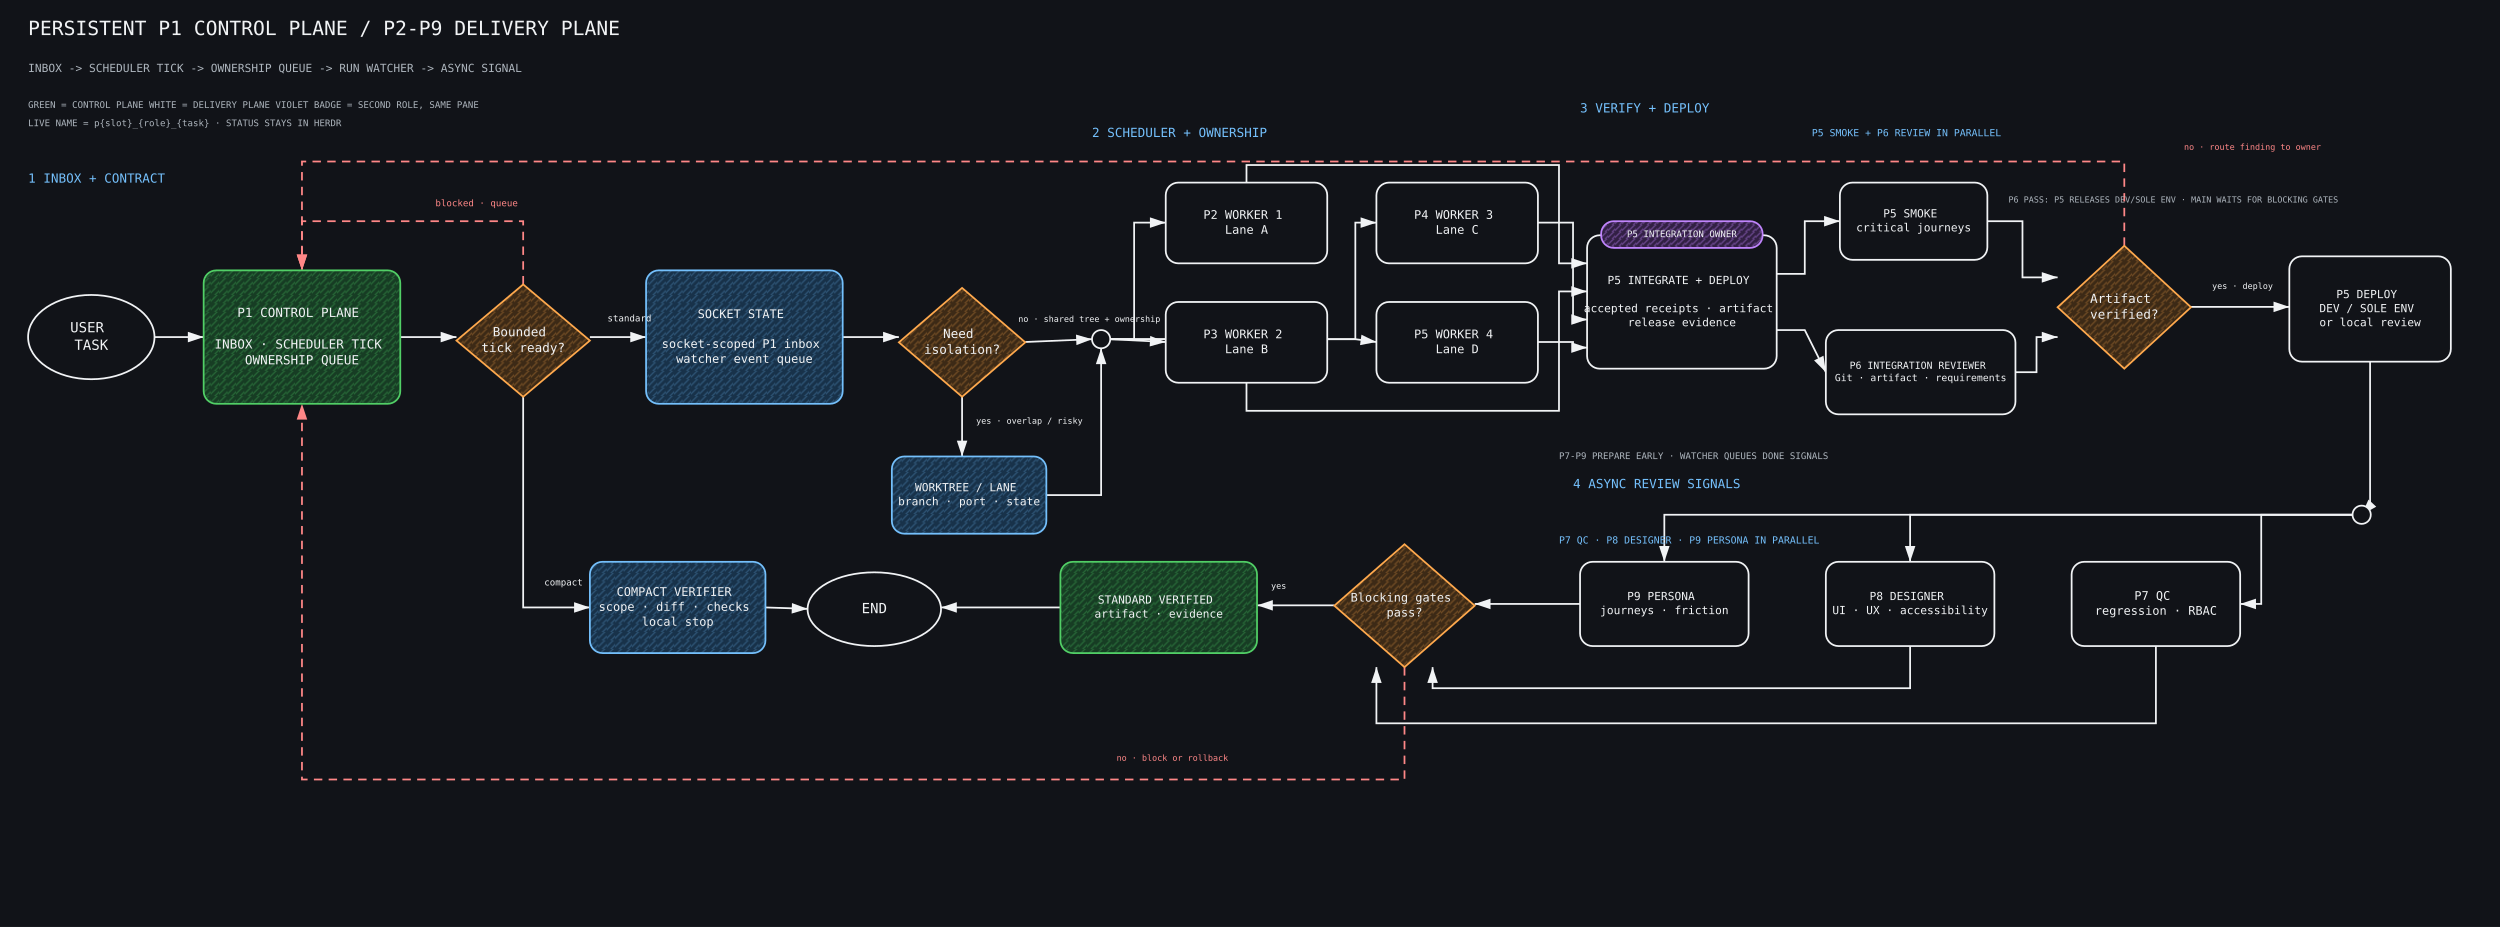
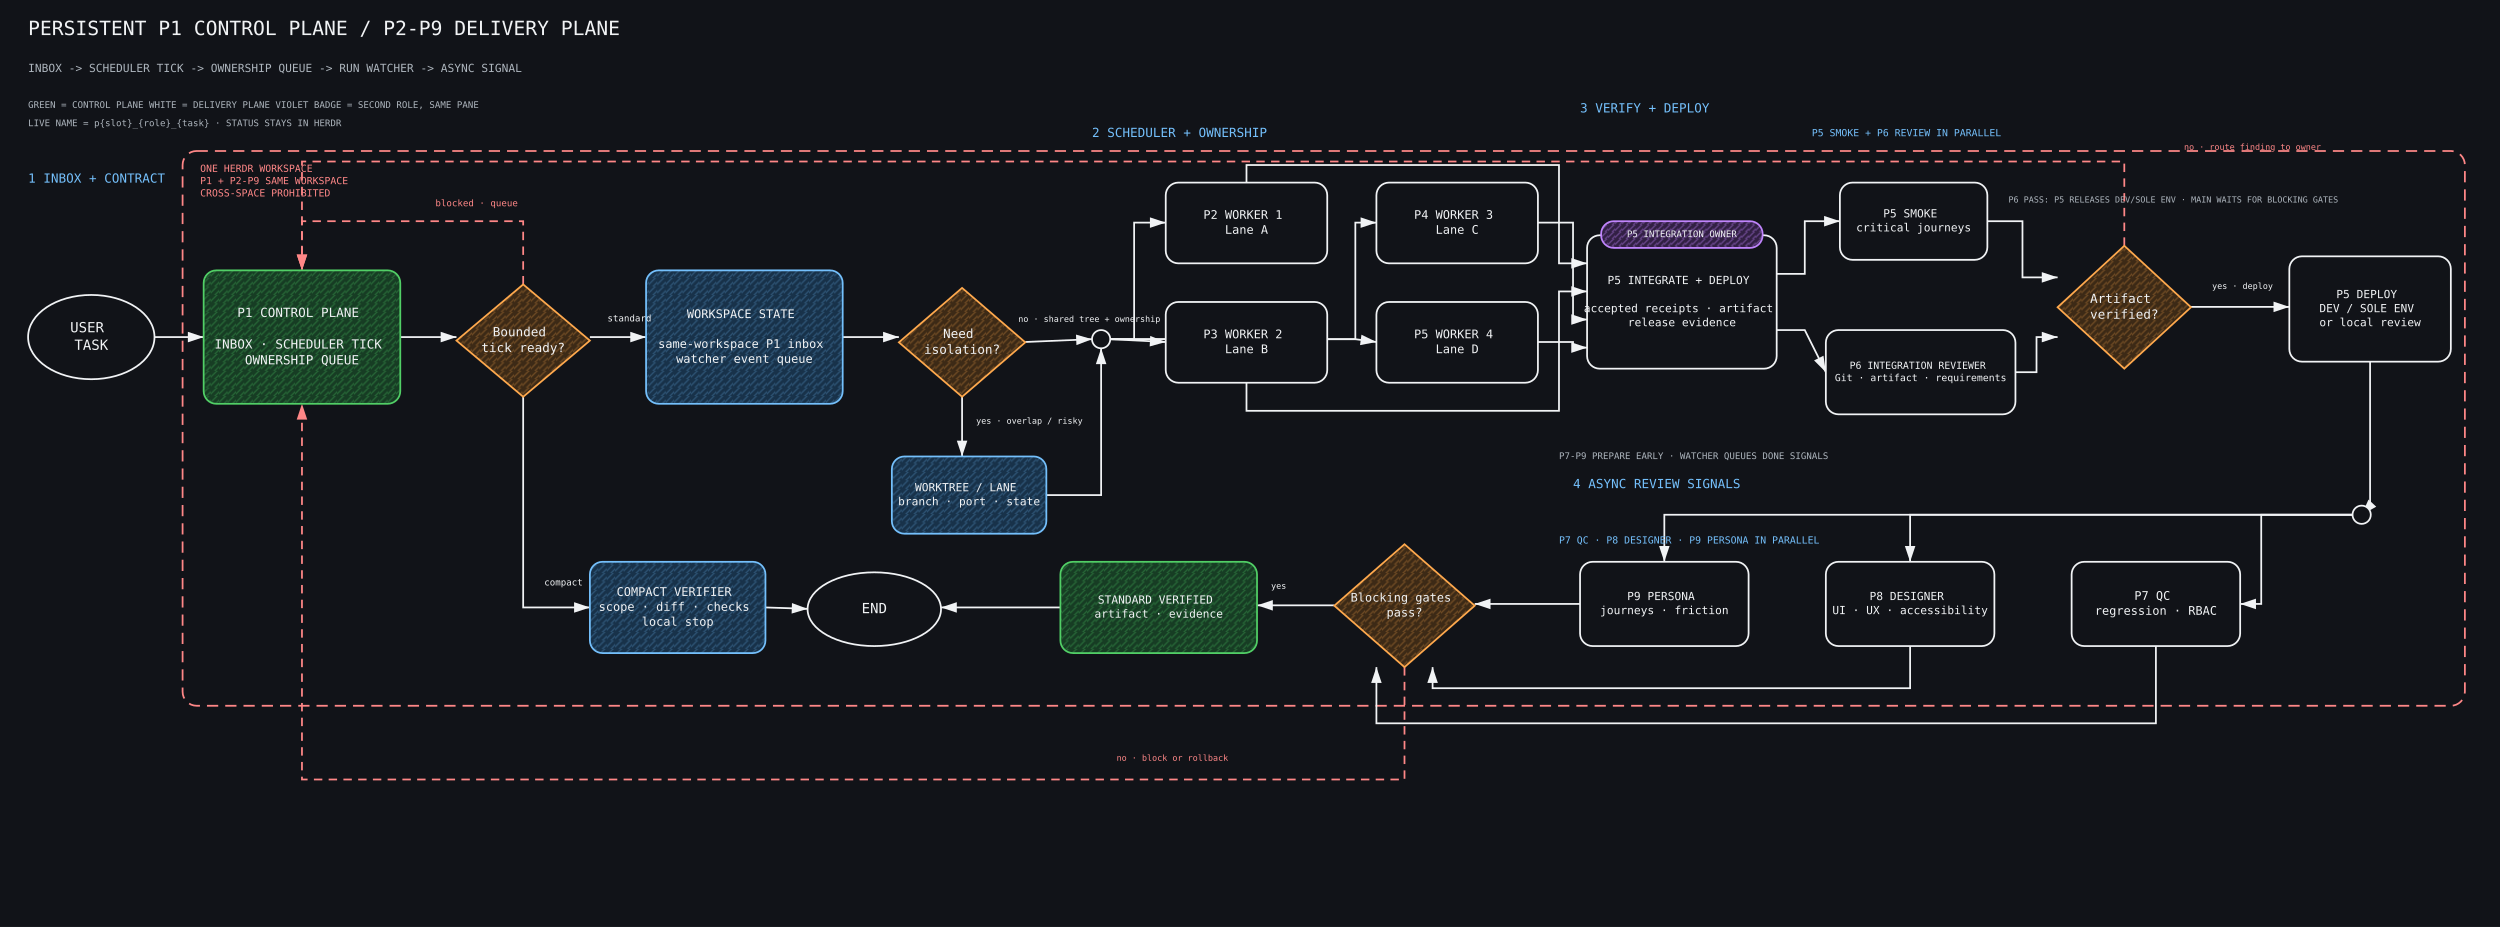
<svg xmlns="http://www.w3.org/2000/svg" width="3560" height="1320" viewBox="0 0 3560 1320">
  <defs>
    <pattern id="greenHatch" width="12" height="12" patternUnits="userSpaceOnUse">
      <rect width="12" height="12" fill="#173d24" />
      <path d="M-3 12L12-3M3 15L15 3" stroke="#51cf66" stroke-opacity=".26" stroke-width="2" />
    </pattern>
    <pattern id="amberHatch" width="12" height="12" patternUnits="userSpaceOnUse">
      <rect width="12" height="12" fill="#3d2a16" />
      <path d="M-3 12L12-3M3 15L15 3" stroke="#ffa94d" stroke-opacity=".24" stroke-width="2" />
    </pattern>
    <pattern id="blueHatch" width="12" height="12" patternUnits="userSpaceOnUse">
      <rect width="12" height="12" fill="#18324a" />
      <path d="M-3 12L12-3M3 15L15 3" stroke="#74c0fc" stroke-opacity=".22" stroke-width="2" />
    </pattern>
    <pattern id="violetHatch" width="10" height="10" patternUnits="userSpaceOnUse">
      <rect width="10" height="10" fill="#322044" />
      <path d="M-2 10L10-2M3 13L13 3" stroke="#c084fc" stroke-opacity=".35" stroke-width="2" />
    </pattern>
    <marker id="arrowWhite" markerWidth="10" markerHeight="10" refX="9" refY="3" orient="auto" markerUnits="strokeWidth">
      <path d="M0,0 L0,6 L9,3 z" fill="#f1f3f5" />
    </marker>
    <marker id="arrowRed" markerWidth="10" markerHeight="10" refX="9" refY="3" orient="auto" markerUnits="strokeWidth">
      <path d="M0,0 L0,6 L9,3 z" fill="#ff8787" />
    </marker>
  </defs>
  <rect width="3560" height="1320" fill="#111318" />
  <g font-family="ui-monospace, SFMono-Regular, Menlo, Consolas, monospace">
+     <rect id="workspace_boundary" x="260" y="215" width="3250" height="790" rx="20" fill="none" stroke="#ff8787" stroke-width="2.5" stroke-dasharray="16 10" />
    <polyline id="task_o" points="220,480 290,480" fill="none" stroke="#f1f3f5" stroke-width="2.5" marker-end="url(#arrowWhite)" />
    <polyline id="o_ready" points="570,480 650,480" fill="none" stroke="#f1f3f5" stroke-width="2.5" marker-end="url(#arrowWhite)" />
    <polyline id="ready_yes" points="840,480 920,480" fill="none" stroke="#f1f3f5" stroke-width="2.5" marker-end="url(#arrowWhite)" />
    <polyline id="ready_no" points="745,405 745,315 430,315 430,385" fill="none" stroke="#ff8787" stroke-width="2.5" stroke-dasharray="12 9" marker-end="url(#arrowRed)" />
    <polyline id="ready_compact" points="745,565 745,865 840,865" fill="none" stroke="#f1f3f5" stroke-width="2.5" marker-end="url(#arrowWhite)" />
    <polyline id="contract_isolation" points="1200,480 1280,480" fill="none" stroke="#f1f3f5" stroke-width="2.5" marker-end="url(#arrowWhite)" />
    <polyline id="isolation_no" points="1460,487 1555,483" fill="none" stroke="#f1f3f5" stroke-width="2.5" marker-end="url(#arrowWhite)" />
    <polyline id="isolation_yes" points="1370,565 1370,650" fill="none" stroke="#f1f3f5" stroke-width="2.5" marker-end="url(#arrowWhite)" />
    <polyline id="worktree_fork" points="1490,705 1568,705 1568,496" fill="none" stroke="#f1f3f5" stroke-width="2.5" marker-end="url(#arrowWhite)" />
    <polyline id="fork_w1" points="1581,483 1615,483 1615,317 1660,317" fill="none" stroke="#f1f3f5" stroke-width="2.5" marker-end="url(#arrowWhite)" />
    <polyline id="fork_w2" points="1581,483 1660,487" fill="none" stroke="#f1f3f5" stroke-width="2.5" marker-end="url(#arrowWhite)" />
    <polyline id="fork_w3" points="1581,483 1930,483 1930,317 1960,317" fill="none" stroke="#f1f3f5" stroke-width="2.5" marker-end="url(#arrowWhite)" />
    <polyline id="fork_w4" points="1581,483 1930,483 1960,487" fill="none" stroke="#f1f3f5" stroke-width="2.5" marker-end="url(#arrowWhite)" />
    <polyline id="w1_integrated" points="1775,260 1775,235 2220,235 2220,375 2260,375" fill="none" stroke="#f1f3f5" stroke-width="2.5" marker-end="url(#arrowWhite)" />
    <polyline id="w2_integrated" points="1775,545 1775,585 2220,585 2220,415 2260,415" fill="none" stroke="#f1f3f5" stroke-width="2.5" marker-end="url(#arrowWhite)" />
    <polyline id="w3_integrated" points="2190,317 2240,317 2240,455 2260,455" fill="none" stroke="#f1f3f5" stroke-width="2.5" marker-end="url(#arrowWhite)" />
    <polyline id="w4_integrated" points="2190,487 2240,487 2240,495 2260,495" fill="none" stroke="#f1f3f5" stroke-width="2.5" marker-end="url(#arrowWhite)" />
    <polyline id="integrated_smoke" points="2530,390 2570,390 2570,315 2620,315" fill="none" stroke="#f1f3f5" stroke-width="2.5" marker-end="url(#arrowWhite)" />
    <polyline id="integrated_reviewer" points="2530,470 2570,470 2600,530" fill="none" stroke="#f1f3f5" stroke-width="2.5" marker-end="url(#arrowWhite)" />
    <polyline id="smoke_artifact" points="2830,315 2880,315 2880,395 2930,395" fill="none" stroke="#f1f3f5" stroke-width="2.5" marker-end="url(#arrowWhite)" />
    <polyline id="reviewer_artifact" points="2870,530 2900,530 2900,480 2930,480" fill="none" stroke="#f1f3f5" stroke-width="2.5" marker-end="url(#arrowWhite)" />
    <polyline id="artifact_yes" points="3120,437 3260,437" fill="none" stroke="#f1f3f5" stroke-width="2.5" marker-end="url(#arrowWhite)" />
    <polyline id="artifact_no" points="3025,350 3025,230 430,230 430,385" fill="none" stroke="#ff8787" stroke-width="2.5" stroke-dasharray="12 9" marker-end="url(#arrowRed)" />
    <polyline id="deploy_review_fork" points="3375,515 3375,720 3363,733" fill="none" stroke="#f1f3f5" stroke-width="2.5" marker-end="url(#arrowWhite)" />
    <polyline id="review_fork_qc" points="3350,733 3220,733 3220,860 3190,860" fill="none" stroke="#f1f3f5" stroke-width="2.5" marker-end="url(#arrowWhite)" />
    <polyline id="review_fork_designer" points="3350,733 2720,733 2720,800" fill="none" stroke="#f1f3f5" stroke-width="2.5" marker-end="url(#arrowWhite)" />
    <polyline id="review_fork_persona" points="3350,733 2370,733 2370,800" fill="none" stroke="#f1f3f5" stroke-width="2.5" marker-end="url(#arrowWhite)" />
    <polyline id="qc_review_gate" points="3070,920 3070,1030 1960,1030 1960,950" fill="none" stroke="#f1f3f5" stroke-width="2.5" marker-end="url(#arrowWhite)" />
    <polyline id="designer_review_gate" points="2720,920 2720,980 2040,980 2040,950" fill="none" stroke="#f1f3f5" stroke-width="2.5" marker-end="url(#arrowWhite)" />
    <polyline id="persona_review_gate" points="2250,860 2100,860" fill="none" stroke="#f1f3f5" stroke-width="2.5" marker-end="url(#arrowWhite)" />
    <polyline id="review_yes" points="1900,862 1790,862" fill="none" stroke="#f1f3f5" stroke-width="2.5" marker-end="url(#arrowWhite)" />
    <polyline id="review_no" points="2000,950 2000,1110 430,1110 430,575" fill="none" stroke="#ff8787" stroke-width="2.5" stroke-dasharray="12 9" marker-end="url(#arrowRed)" />
    <polyline id="promotion_end" points="1510,865 1340,865" fill="none" stroke="#f1f3f5" stroke-width="2.5" marker-end="url(#arrowWhite)" />
    <polyline id="verified_end" points="1090,865 1150,867" fill="none" stroke="#f1f3f5" stroke-width="2.5" marker-end="url(#arrowWhite)" />
    <ellipse id="task" cx="130.0" cy="480.0" rx="90.0" ry="60.0" fill="#111318" stroke="#f1f3f5" stroke-width="2.5" />
    <rect id="orchestrator" x="290" y="385" width="280" height="190" rx="18" fill="url(#greenHatch)" stroke="#51cf66" stroke-width="2.5" />
    <polygon id="ready" points="745.0,405 840,485.0 745.0,565 650,485.0" fill="url(#amberHatch)" stroke="#ffa94d" stroke-width="2.5" />
    <rect id="contract" x="920" y="385" width="280" height="190" rx="18" fill="url(#blueHatch)" stroke="#74c0fc" stroke-width="2.5" />
    <polygon id="isolation" points="1370.0,410 1460,487.5 1370.0,565 1280,487.5" fill="url(#amberHatch)" stroke="#ffa94d" stroke-width="2.5" />
    <rect id="worktree" x="1270" y="650" width="220" height="110" rx="18" fill="url(#blueHatch)" stroke="#74c0fc" stroke-width="2.5" />
    <ellipse id="fork" cx="1568.0" cy="483.0" rx="13.0" ry="13.0" fill="#111318" stroke="#f1f3f5" stroke-width="2.5" />
    <rect id="worker_1" x="1660" y="260" width="230" height="115" rx="18" fill="#111318" stroke="#f1f3f5" stroke-width="2.5" />
    <rect id="worker_2" x="1660" y="430" width="230" height="115" rx="18" fill="#111318" stroke="#f1f3f5" stroke-width="2.5" />
    <rect id="worker_3" x="1960" y="260" width="230" height="115" rx="18" fill="#111318" stroke="#f1f3f5" stroke-width="2.5" />
    <rect id="worker_4" x="1960" y="430" width="230" height="115" rx="18" fill="#111318" stroke="#f1f3f5" stroke-width="2.5" />
    <rect id="integrated" x="2260" y="335" width="270" height="190" rx="18" fill="#111318" stroke="#f1f3f5" stroke-width="2.5" />
    <rect id="integration_badge" x="2280" y="315" width="230" height="38" rx="18" fill="url(#violetHatch)" stroke="#c084fc" stroke-width="2.5" />
    <rect id="smoke" x="2620" y="260" width="210" height="110" rx="18" fill="#111318" stroke="#f1f3f5" stroke-width="2.5" />
    <rect id="integration_reviewer" x="2600" y="470" width="270" height="120" rx="18" fill="#111318" stroke="#f1f3f5" stroke-width="2.5" />
    <polygon id="artifact_gate" points="3025.0,350 3120,437.5 3025.0,525 2930,437.5" fill="url(#amberHatch)" stroke="#ffa94d" stroke-width="2.5" />
    <rect id="deploy" x="3260" y="365" width="230" height="150" rx="18" fill="#111318" stroke="#f1f3f5" stroke-width="2.5" />
    <ellipse id="review_fork" cx="3363.0" cy="733.0" rx="13.0" ry="13.0" fill="#111318" stroke="#f1f3f5" stroke-width="2.5" />
    <rect id="qc" x="2950" y="800" width="240" height="120" rx="18" fill="#111318" stroke="#f1f3f5" stroke-width="2.5" />
    <rect id="designer" x="2600" y="800" width="240" height="120" rx="18" fill="#111318" stroke="#f1f3f5" stroke-width="2.5" />
    <rect id="persona" x="2250" y="800" width="240" height="120" rx="18" fill="#111318" stroke="#f1f3f5" stroke-width="2.5" />
    <polygon id="review_gate" points="2000.0,775 2100,862.5 2000.0,950 1900,862.5" fill="url(#amberHatch)" stroke="#ffa94d" stroke-width="2.5" />
    <rect id="promotion" x="1510" y="800" width="280" height="130" rx="18" fill="url(#greenHatch)" stroke="#51cf66" stroke-width="2.5" />
    <rect id="verified" x="840" y="800" width="250" height="130" rx="18" fill="url(#blueHatch)" stroke="#74c0fc" stroke-width="2.5" />
    <ellipse id="end" cx="1245.0" cy="867.5" rx="95.0" ry="52.5" fill="#111318" stroke="#f1f3f5" stroke-width="2.5" />
    <text font-size="20" fill="#f1f3f5" text-anchor="middle" dominant-baseline="middle">
      <tspan x="130.0" y="467.5">USER</tspan>
      <tspan x="130.0" y="492.5">TASK</tspan>
    </text>
    <text font-size="18" fill="#f1f3f5" text-anchor="middle" dominant-baseline="middle">
      <tspan x="430.0" y="446.25">P1 CONTROL PLANE</tspan>
      <tspan x="430.0" y="468.75" />
      <tspan x="430.0" y="491.25">INBOX · SCHEDULER TICK</tspan>
      <tspan x="430.0" y="513.75">OWNERSHIP QUEUE</tspan>
    </text>
    <text font-size="18" fill="#f1f3f5" text-anchor="middle" dominant-baseline="middle">
      <tspan x="745.0" y="473.75">Bounded</tspan>
      <tspan x="745.0" y="496.25">tick ready?</tspan>
    </text>
    <text font-size="17" fill="#f1f3f5" text-anchor="middle" dominant-baseline="middle">
-       <tspan x="1060.0" y="448.125">SOCKET STATE</tspan>
+       <tspan x="1060.0" y="448.125">WORKSPACE STATE</tspan>
      <tspan x="1060.0" y="469.375" />
-       <tspan x="1060.0" y="490.625">socket-scoped P1 inbox</tspan>
+       <tspan x="1060.0" y="490.625">same-workspace P1 inbox</tspan>
      <tspan x="1060.0" y="511.875">watcher event queue</tspan>
    </text>
    <text font-size="18" fill="#f1f3f5" text-anchor="middle" dominant-baseline="middle">
      <tspan x="1370.0" y="476.25">Need</tspan>
      <tspan x="1370.0" y="498.75">isolation?</tspan>
    </text>
    <text font-size="16" fill="#f1f3f5" text-anchor="middle" dominant-baseline="middle">
      <tspan x="1380.0" y="695.0">WORKTREE / LANE</tspan>
      <tspan x="1380.0" y="715.0">branch · port · state</tspan>
    </text>
    <text font-size="16" fill="#f1f3f5" text-anchor="middle" dominant-baseline="middle">
      <tspan x="1568.0" y="483.0" />
    </text>
    <text font-size="17" fill="#f1f3f5" text-anchor="middle" dominant-baseline="middle">
      <tspan x="1775.0" y="306.875">P2  WORKER 1</tspan>
      <tspan x="1775.0" y="328.125">Lane A</tspan>
    </text>
    <text font-size="17" fill="#f1f3f5" text-anchor="middle" dominant-baseline="middle">
      <tspan x="1775.0" y="476.875">P3  WORKER 2</tspan>
      <tspan x="1775.0" y="498.125">Lane B</tspan>
    </text>
    <text font-size="17" fill="#f1f3f5" text-anchor="middle" dominant-baseline="middle">
      <tspan x="2075.0" y="306.875">P4  WORKER 3</tspan>
      <tspan x="2075.0" y="328.125">Lane C</tspan>
    </text>
    <text font-size="17" fill="#f1f3f5" text-anchor="middle" dominant-baseline="middle">
      <tspan x="2075.0" y="476.875">P5  WORKER 4</tspan>
      <tspan x="2075.0" y="498.125">Lane D</tspan>
    </text>
    <text font-size="16" fill="#f1f3f5" text-anchor="middle" dominant-baseline="middle">
      <tspan x="2395.0" y="400.0">P5 INTEGRATE + DEPLOY</tspan>
      <tspan x="2395.0" y="420.0" />
      <tspan x="2395.0" y="440.0">accepted receipts · artifact</tspan>
      <tspan x="2395.0" y="460.0">release evidence</tspan>
    </text>
    <text font-size="13" fill="#f1f3f5" text-anchor="middle" dominant-baseline="middle">
      <tspan x="2395.0" y="334.0">P5  INTEGRATION OWNER</tspan>
    </text>
    <text font-size="16" fill="#f1f3f5" text-anchor="middle" dominant-baseline="middle">
      <tspan x="2725.0" y="305.0">P5  SMOKE</tspan>
      <tspan x="2725.0" y="325.0">critical journeys</tspan>
    </text>
    <text font-size="14" fill="#f1f3f5" text-anchor="middle" dominant-baseline="middle">
      <tspan x="2735.0" y="521.25">P6  INTEGRATION REVIEWER</tspan>
      <tspan x="2735.0" y="538.75">Git · artifact · requirements</tspan>
    </text>
    <text font-size="18" fill="#f1f3f5" text-anchor="middle" dominant-baseline="middle">
      <tspan x="3025.0" y="426.25">Artifact</tspan>
      <tspan x="3025.0" y="448.75">verified?</tspan>
    </text>
    <text font-size="16" fill="#f1f3f5" text-anchor="middle" dominant-baseline="middle">
      <tspan x="3375.0" y="420.0">P5  DEPLOY</tspan>
      <tspan x="3375.0" y="440.0">DEV / SOLE ENV</tspan>
      <tspan x="3375.0" y="460.0">or local review</tspan>
    </text>
    <text font-size="16" fill="#f1f3f5" text-anchor="middle" dominant-baseline="middle">
      <tspan x="3363.0" y="733.0" />
    </text>
    <text font-size="17" fill="#f1f3f5" text-anchor="middle" dominant-baseline="middle">
      <tspan x="3070.0" y="849.375">P7  QC</tspan>
      <tspan x="3070.0" y="870.625">regression · RBAC</tspan>
    </text>
    <text font-size="16" fill="#f1f3f5" text-anchor="middle" dominant-baseline="middle">
      <tspan x="2720.0" y="850.0">P8  DESIGNER</tspan>
      <tspan x="2720.0" y="870.0">UI · UX · accessibility</tspan>
    </text>
    <text font-size="16" fill="#f1f3f5" text-anchor="middle" dominant-baseline="middle">
      <tspan x="2370.0" y="850.0">P9  PERSONA</tspan>
      <tspan x="2370.0" y="870.0">journeys · friction</tspan>
    </text>
    <text font-size="17" fill="#f1f3f5" text-anchor="middle" dominant-baseline="middle">
      <tspan x="2000.0" y="851.875">Blocking gates</tspan>
      <tspan x="2000.0" y="873.125">pass?</tspan>
    </text>
    <text font-size="16" fill="#f1f3f5" text-anchor="middle" dominant-baseline="middle">
      <tspan x="1650.0" y="855.0">STANDARD VERIFIED</tspan>
      <tspan x="1650.0" y="875.0">artifact · evidence</tspan>
    </text>
    <text font-size="17" fill="#f1f3f5" text-anchor="middle" dominant-baseline="middle">
      <tspan x="965.0" y="843.75">COMPACT VERIFIER</tspan>
      <tspan x="965.0" y="865.0">scope · diff · checks</tspan>
      <tspan x="965.0" y="886.25">local stop</tspan>
    </text>
    <text font-size="20" fill="#f1f3f5" text-anchor="middle" dominant-baseline="middle">
      <tspan x="1245.0" y="867.5">END</tspan>
    </text>
    <text font-size="28" fill="#f1f3f5" text-anchor="start" dominant-baseline="middle">
      <tspan x="40" y="42.0">PERSISTENT P1 CONTROL PLANE / P2-P9 DELIVERY PLANE</tspan>
    </text>
    <text font-size="16" fill="#adb5bd" text-anchor="start" dominant-baseline="middle">
      <tspan x="40" y="98.0">INBOX -&gt; SCHEDULER TICK -&gt; OWNERSHIP QUEUE -&gt; RUN WATCHER -&gt; ASYNC SIGNAL</tspan>
    </text>
    <text font-size="13" fill="#adb5bd" text-anchor="start" dominant-baseline="middle">
      <tspan x="40" y="150.0">GREEN = CONTROL PLANE   WHITE = DELIVERY PLANE   VIOLET BADGE = SECOND ROLE, SAME PANE</tspan>
    </text>
    <text font-size="13" fill="#adb5bd" text-anchor="start" dominant-baseline="middle">
      <tspan x="40" y="176.0">LIVE NAME = p{slot}_{role}_{task} · STATUS STAYS IN HERDR</tspan>
    </text>
+     <text font-size="14" fill="#ff8787" text-anchor="start" dominant-baseline="middle">
+       <tspan x="285" y="240.75">ONE HERDR WORKSPACE</tspan>
+       <tspan x="285" y="258.25">P1 + P2-P9 SAME WORKSPACE</tspan>
+       <tspan x="285" y="275.75">CROSS-SPACE PROHIBITED</tspan>
+     </text>
    <text font-size="18" fill="#74c0fc" text-anchor="start" dominant-baseline="middle">
      <tspan x="40" y="255.0">1  INBOX + CONTRACT</tspan>
    </text>
    <text font-size="18" fill="#74c0fc" text-anchor="start" dominant-baseline="middle">
      <tspan x="1555" y="190.0">2  SCHEDULER + OWNERSHIP</tspan>
    </text>
    <text font-size="18" fill="#74c0fc" text-anchor="start" dominant-baseline="middle">
      <tspan x="2250" y="155.0">3  VERIFY + DEPLOY</tspan>
    </text>
    <text font-size="18" fill="#74c0fc" text-anchor="start" dominant-baseline="middle">
      <tspan x="2240" y="690.0">4  ASYNC REVIEW SIGNALS</tspan>
    </text>
    <text font-size="14" fill="#74c0fc" text-anchor="start" dominant-baseline="middle">
      <tspan x="2580" y="190.0">P5 SMOKE + P6 REVIEW IN PARALLEL</tspan>
    </text>
    <text font-size="14" fill="#74c0fc" text-anchor="start" dominant-baseline="middle">
      <tspan x="2220" y="770.0">P7 QC · P8 DESIGNER · P9 PERSONA IN PARALLEL</tspan>
    </text>
    <text font-size="13" fill="#adb5bd" text-anchor="start" dominant-baseline="middle">
      <tspan x="2220" y="650.0">P7-P9 PREPARE EARLY · WATCHER QUEUES DONE SIGNALS</tspan>
    </text>
    <text font-size="12" fill="#adb5bd" text-anchor="start" dominant-baseline="middle">
      <tspan x="2860" y="285.0">P6 PASS: P5 RELEASES DEV/SOLE ENV · MAIN WAITS FOR BLOCKING GATES</tspan>
    </text>
    <text font-size="13" fill="#f1f3f5" text-anchor="start" dominant-baseline="middle">
      <tspan x="865" y="454.0">standard</tspan>
    </text>
    <text font-size="13" fill="#ff8787" text-anchor="start" dominant-baseline="middle">
      <tspan x="620" y="290.0">blocked · queue</tspan>
    </text>
    <text font-size="13" fill="#f1f3f5" text-anchor="start" dominant-baseline="middle">
      <tspan x="775" y="830.0">compact</tspan>
    </text>
    <text font-size="12" fill="#f1f3f5" text-anchor="start" dominant-baseline="middle">
      <tspan x="1450" y="455.0">no · shared tree + ownership</tspan>
    </text>
    <text font-size="12" fill="#f1f3f5" text-anchor="start" dominant-baseline="middle">
      <tspan x="1390" y="600.0">yes · overlap / risky</tspan>
    </text>
    <text font-size="12" fill="#f1f3f5" text-anchor="start" dominant-baseline="middle">
      <tspan x="3150" y="408.0">yes · deploy</tspan>
    </text>
    <text font-size="12" fill="#ff8787" text-anchor="start" dominant-baseline="middle">
      <tspan x="3110" y="210.0">no · route finding to owner</tspan>
    </text>
    <text font-size="12" fill="#f1f3f5" text-anchor="start" dominant-baseline="middle">
      <tspan x="1810" y="835.0">yes</tspan>
    </text>
    <text font-size="12" fill="#ff8787" text-anchor="start" dominant-baseline="middle">
      <tspan x="1590" y="1080.0">no · block or rollback</tspan>
    </text>
  </g>
</svg>
